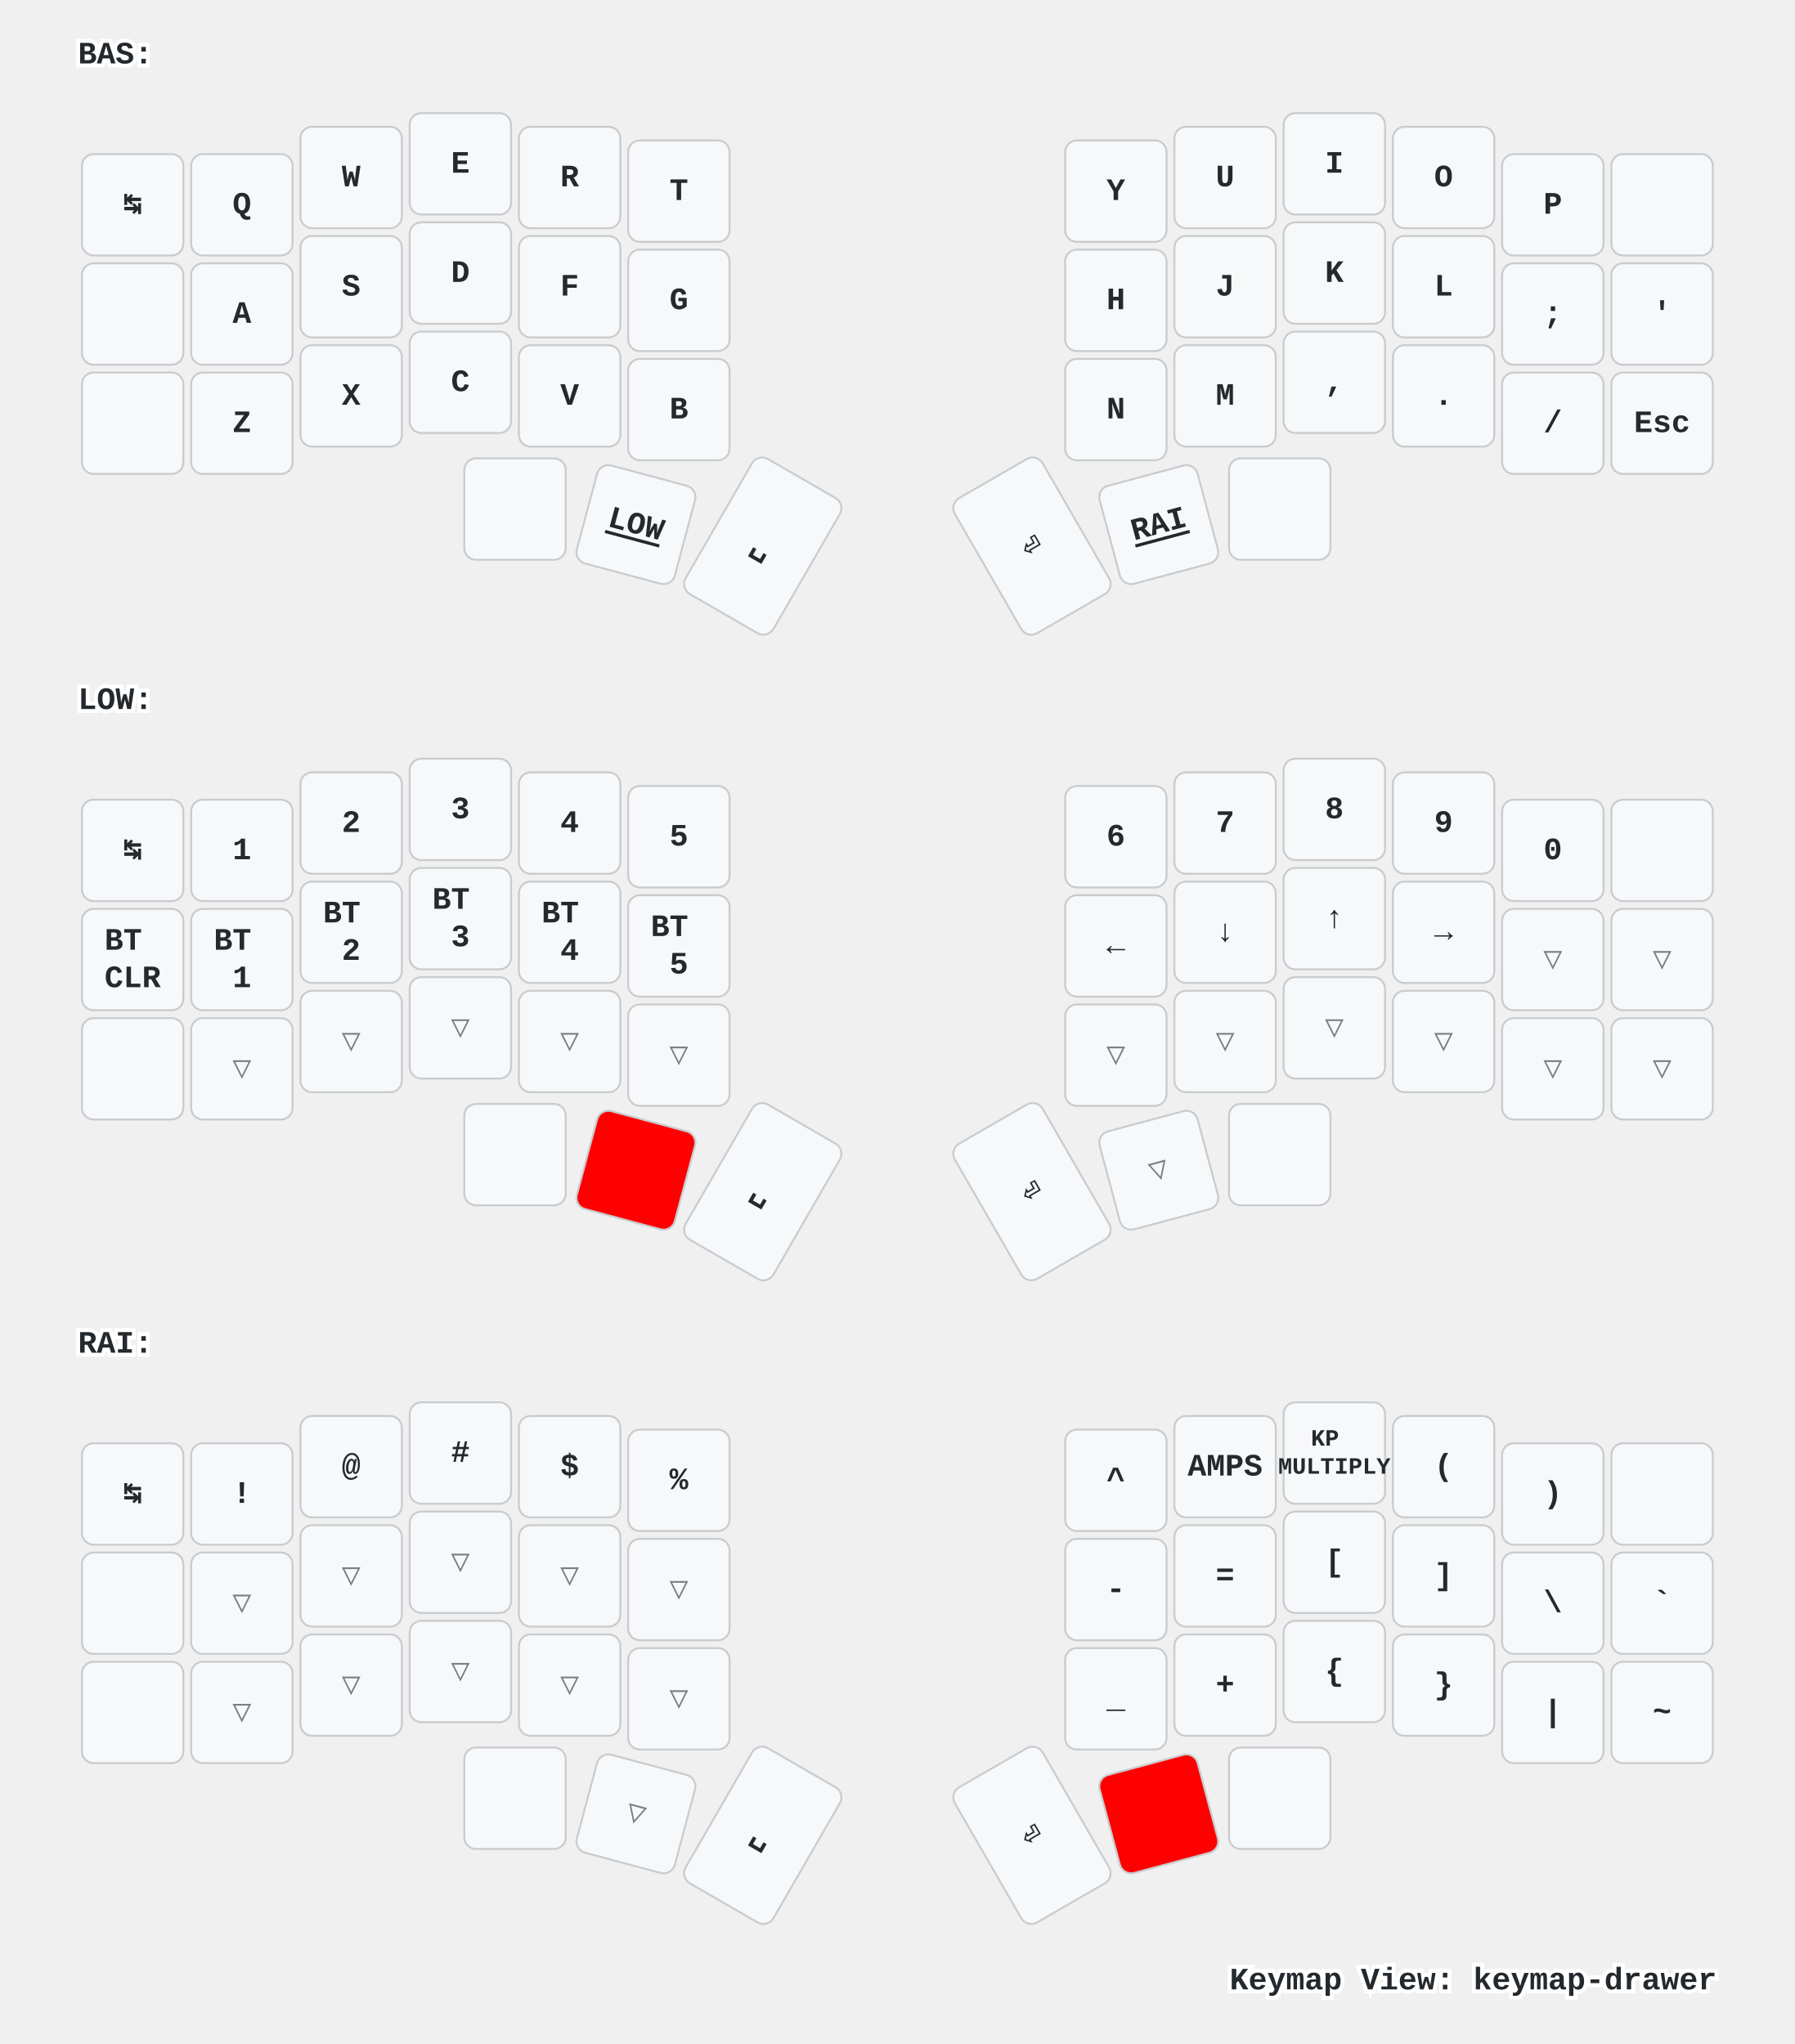
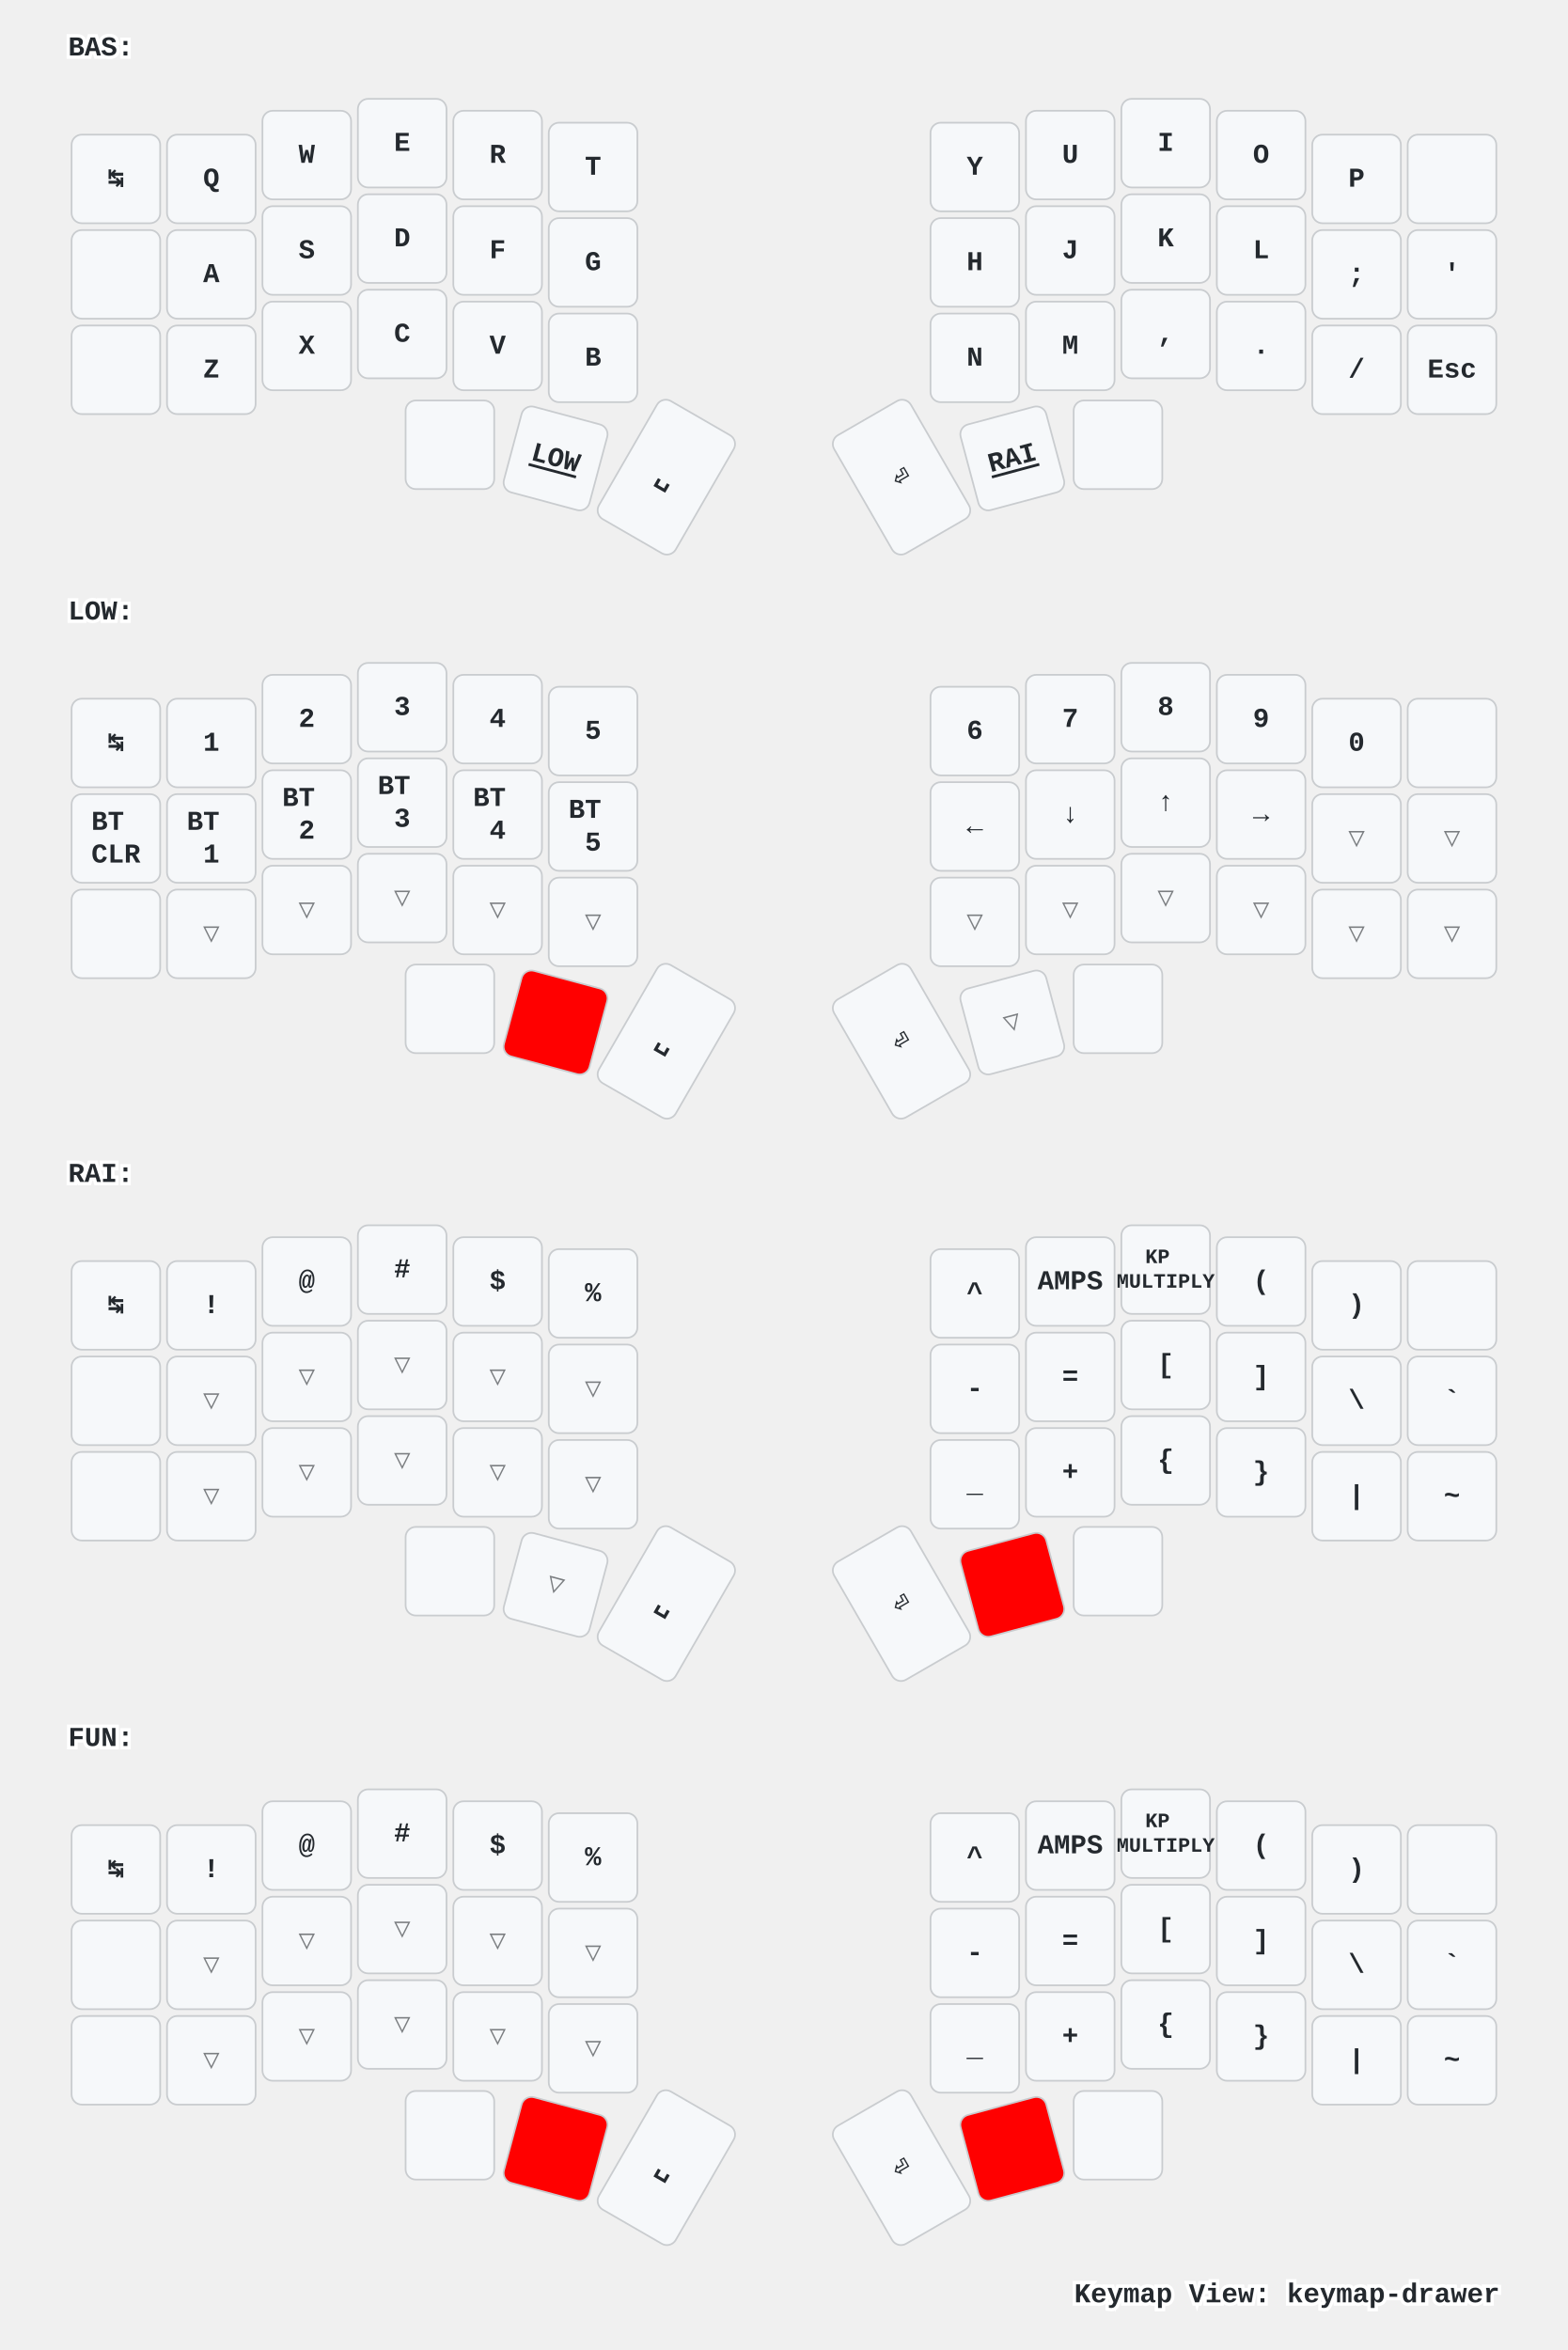
- <svg xmlns="http://www.w3.org/2000/svg" xmlns:xlink="http://www.w3.org/1999/xlink" width="920" height="1048" viewBox="0 0 920 1048" class="keymap">
+ <svg xmlns="http://www.w3.org/2000/svg" xmlns:xlink="http://www.w3.org/1999/xlink" width="920" height="1379" viewBox="0 0 920 1379" class="keymap">
  <defs>/* start glyphs */
<svg id="mdi:apple-keyboard-command">
      <svg id="mdi-apple-keyboard-command" viewBox="0 0 24 24">
        <path d="M6,2A4,4 0 0,1 10,6V8H14V6A4,4 0 0,1 18,2A4,4 0 0,1 22,6A4,4 0 0,1 18,10H16V14H18A4,4 0 0,1 22,18A4,4 0 0,1 18,22A4,4 0 0,1 14,18V16H10V18A4,4 0 0,1 6,22A4,4 0 0,1 2,18A4,4 0 0,1 6,14H8V10H6A4,4 0 0,1 2,6A4,4 0 0,1 6,2M16,18A2,2 0 0,0 18,20A2,2 0 0,0 20,18A2,2 0 0,0 18,16H16V18M14,10H10V14H14V10M6,16A2,2 0 0,0 4,18A2,2 0 0,0 6,20A2,2 0 0,0 8,18V16H6M8,6A2,2 0 0,0 6,4A2,2 0 0,0 4,6A2,2 0 0,0 6,8H8V6M18,8A2,2 0 0,0 20,6A2,2 0 0,0 18,4A2,2 0 0,0 16,6V8H18Z" />
      </svg>
    </svg>
    <svg id="mdi:apple-keyboard-control">
      <svg id="mdi-apple-keyboard-control" viewBox="0 0 24 24">
        <path d="M19.78,11.78L18.36,13.19L12,6.83L5.64,13.19L4.22,11.78L12,4L19.78,11.78Z" />
      </svg>
    </svg>
    <svg id="mdi:apple-keyboard-option">
      <svg id="mdi-apple-keyboard-option" viewBox="0 0 24 24">
        <path d="M3,4H9.11L16.15,18H21V20H14.88L7.84,6H3V4M14,4H21V6H14V4Z" />
      </svg>
    </svg>
    <svg id="mdi:apple-keyboard-shift">
      <svg id="mdi-apple-keyboard-shift" viewBox="0 0 24 24">
        <path d="M15,18V12H17.17L12,6.83L6.83,12H9V18H15M12,4L22,14H17V20H7V14H2L12,4Z" />
      </svg>
    </svg>
    <svg id="mdi:backspace-outline">
      <svg id="mdi-backspace-outline" viewBox="0 0 24 24">
        <path d="M19,15.59L17.59,17L14,13.41L10.41,17L9,15.59L12.59,12L9,8.41L10.41,7L14,10.59L17.59,7L19,8.41L15.41,12L19,15.59M22,3A2,2 0 0,1 24,5V19A2,2 0 0,1 22,21H7C6.31,21 5.77,20.64 5.41,20.11L0,12L5.41,3.88C5.77,3.35 6.31,3 7,3H22M22,5H7L2.28,12L7,19H22V5Z" />
      </svg>
    </svg>
  </defs>/* end glyphs */
<style>/* inherit to force styles through use tags */
svg path {
    fill: inherit;
}

/* font and background color specifications */
svg.keymap {
    font-family: SFMono-Regular,Consolas,Liberation Mono,Menlo,monospace;
    font-size: 14px;
    font-kerning: normal;
    text-rendering: optimizeLegibility;
    fill: #24292e;
}

/* default key styling */
rect.key {
    fill: #f6f8fa;
}

rect.key, rect.combo {
    stroke: #c9cccf;
    stroke-width: 1;
}

/* default key side styling, only used is draw_key_sides is set */
rect.side {
    filter: brightness(90%);
}

/* color accent for combo boxes */
rect.combo, rect.combo-separate {
    fill: #cdf;
}

/* color accent for held keys */
rect.held, rect.combo.held {
    fill: #fdd;
}

/* color accent for ghost (optional) keys */
rect.ghost, rect.combo.ghost {
    stroke-dasharray: 4, 4;
    stroke-width: 2;
}

text {
    text-anchor: middle;
    dominant-baseline: middle;
}

/* styling for layer labels */
text.label {
    font-weight: bold;
    text-anchor: start;
    stroke: white;
    stroke-width: 4;
    paint-order: stroke;
}

/* styling for optional footer */
text.footer {
    text-anchor: end;
    dominant-baseline: auto;
    stroke: white;
    stroke-width: 4;
    paint-order: stroke;
}

/* styling for combo tap, and key non-tap label text */
text.combo, text.hold, text.shifted, text.left, text.right {
    font-size: 11px;
}

text.hold {
    text-anchor: middle;
    dominant-baseline: auto;
}

text.shifted {
    text-anchor: middle;
    dominant-baseline: hanging;
}

text.left {
    text-anchor: start;
}

text.right {
    text-anchor: end;
}

text.layer-activator {
    text-decoration: underline;
}

/* styling for hold/shifted label text in combo box */
text.combo.hold, text.combo.shifted, text.combo.left, text.combo.right {
    font-size: 8px;
}

/* lighter symbol for transparent keys */
text.trans {
    fill: #7b7e81;
}

/* styling for combo dendrons */
path.combo {
    stroke-width: 1;
    stroke: gray;
    fill: none;
}

/* Start Tabler Icons Cleanup */
/* cannot use height/width with glyphs */
.icon-tabler &gt; path {
    fill: inherit;
    stroke: inherit;
    stroke-width: 2;
}
/* hide tabler's default box */
.icon-tabler &gt; path[stroke="none"][fill="none"] {
    visibility: hidden;
}
/* End Tabler Icons Cleanup */

/* For default sytles, see https://github.com/caksoylar/keymap-drawer/blob/main/keymap_drawer/config.py#L85 */

svg.keymap {
  font-family: Ubuntu Mono, Inconsolata, Consolas, Liberation Mono, Menlo, monospace;
  font-size: 16px;
  font-weight: bold;
  text-rendering: optimizeLegibility;
}

/* Color accent for held keys
red = #f00
green = #0f0
blue = #00f
yellow = #ff0
cyan = #0ff
magenta = #f0f
white = #fff
black = #000
grey = #888
light grey = #ccc
#ffc
*/
rect.held, rect.combo.held {
    fill: #f00;
}

/* Technique borrowed and extended from https://github.com/englmaxi/zmk-config/blob/master/keymap-drawer/config.yaml */
.sym_sub_text.tap {
  translate: -5px 2px;
  font-size: 20px;
}
.sym_sub_text.shifted {
  translate: 10px 13px;
  font-size: 10px;
  opacity: 1.0;
}
.combo.sym_sub_text.tap {
  translate: -1px 1px;
}
.combo.sym_sub_text.shifted {
  translate: 7px 5px;
  font-size: 10px;
  opacity: 1.0;
}

/* Toggle */
.toggle.shifted {
  translate: -10px 12px;
}

.toggle.hold {
  translate: 13px -23px;
}

/* Variant for tap-dances */
.tap_dance.tap {
  translate: -7px 0px;
  font-size: 12px;
}
.tap_dance.shifted {
  translate: 7px 17px;
  font-size: 12px;
  opacity: 1.0;
}

/* Variant for symbol next to symbol */
.sym_by_sym.tap {
  translate: -6px 0px;
}
.sym_by_sym.shifted {
  translate: 10px 12px;
  opacity: 1.0;
}

.combo.sym_by_sym.tap {
  translate: -35px 0px;
}
.combo.sym_by_sym.shifted {
  translate: 35px 20px;
  opacity: 1.0;
}

.combo.sym_by_sym.hold {
  visibility: hidden;
}

/* hide hold box for combo sym_by_sym */
.combo.sym_by_sym.hold &gt; path[stroke="none"][fill="none"] {
  visibility: hidden;
}
</style>
  <g transform="translate(40, 0)" class="layer-BAS">
    <text x="0" y="28" class="label" id="BAS">BAS:</text>
    <g transform="translate(0, 56)">
      <g transform="translate(28, 49)" class="key keypos-0">
        <rect rx="6" ry="6" x="-26" y="-26" width="52" height="52" class="key" />
        <text x="0" y="0" class="key tap">↹</text>
      </g>
      <g transform="translate(84, 49)" class="key keypos-1">
        <rect rx="6" ry="6" x="-26" y="-26" width="52" height="52" class="key" />
        <text x="0" y="0" class="key tap">Q</text>
      </g>
      <g transform="translate(140, 35)" class="key keypos-2">
        <rect rx="6" ry="6" x="-26" y="-26" width="52" height="52" class="key" />
        <text x="0" y="0" class="key tap">W</text>
      </g>
      <g transform="translate(196, 28)" class="key keypos-3">
        <rect rx="6" ry="6" x="-26" y="-26" width="52" height="52" class="key" />
        <text x="0" y="0" class="key tap">E</text>
      </g>
      <g transform="translate(252, 35)" class="key keypos-4">
        <rect rx="6" ry="6" x="-26" y="-26" width="52" height="52" class="key" />
        <text x="0" y="0" class="key tap">R</text>
      </g>
      <g transform="translate(308, 42)" class="key keypos-5">
        <rect rx="6" ry="6" x="-26" y="-26" width="52" height="52" class="key" />
        <text x="0" y="0" class="key tap">T</text>
      </g>
      <g transform="translate(532, 42)" class="key keypos-6">
        <rect rx="6" ry="6" x="-26" y="-26" width="52" height="52" class="key" />
        <text x="0" y="0" class="key tap">Y</text>
      </g>
      <g transform="translate(588, 35)" class="key keypos-7">
        <rect rx="6" ry="6" x="-26" y="-26" width="52" height="52" class="key" />
        <text x="0" y="0" class="key tap">U</text>
      </g>
      <g transform="translate(644, 28)" class="key keypos-8">
        <rect rx="6" ry="6" x="-26" y="-26" width="52" height="52" class="key" />
        <text x="0" y="0" class="key tap">I</text>
      </g>
      <g transform="translate(700, 35)" class="key keypos-9">
        <rect rx="6" ry="6" x="-26" y="-26" width="52" height="52" class="key" />
        <text x="0" y="0" class="key tap">O</text>
      </g>
      <g transform="translate(756, 49)" class="key keypos-10">
        <rect rx="6" ry="6" x="-26" y="-26" width="52" height="52" class="key" />
        <text x="0" y="0" class="key tap">P</text>
      </g>
      <g transform="translate(812, 49)" class="key keypos-11">
        <rect rx="6" ry="6" x="-26" y="-26" width="52" height="52" class="key" />
        <use href="#mdi:backspace-outline" xlink:href="#mdi:backspace-outline" x="-9" y="-9" height="18" width="18.0" class="key tap glyph mdi:backspace-outline" />
      </g>
      <g transform="translate(28, 105)" class="key keypos-12">
        <rect rx="6" ry="6" x="-26" y="-26" width="52" height="52" class="key" />
        <use href="#mdi:apple-keyboard-control" xlink:href="#mdi:apple-keyboard-control" x="-9" y="-9" height="18" width="18.0" class="key tap glyph mdi:apple-keyboard-control" />
      </g>
      <g transform="translate(84, 105)" class="key keypos-13">
        <rect rx="6" ry="6" x="-26" y="-26" width="52" height="52" class="key" />
        <text x="0" y="0" class="key tap">A</text>
        <use href="#mdi:apple-keyboard-command" xlink:href="#mdi:apple-keyboard-command" x="-8" y="9" height="15" width="15.0" class="key hold glyph mdi:apple-keyboard-command" />
      </g>
      <g transform="translate(140, 91)" class="key keypos-14">
        <rect rx="6" ry="6" x="-26" y="-26" width="52" height="52" class="key" />
        <text x="0" y="0" class="key tap">S</text>
        <use href="#mdi:apple-keyboard-option" xlink:href="#mdi:apple-keyboard-option" x="-8" y="9" height="15" width="15.0" class="key hold glyph mdi:apple-keyboard-option" />
      </g>
      <g transform="translate(196, 84)" class="key keypos-15">
        <rect rx="6" ry="6" x="-26" y="-26" width="52" height="52" class="key" />
        <text x="0" y="0" class="key tap">D</text>
        <use href="#mdi:apple-keyboard-shift" xlink:href="#mdi:apple-keyboard-shift" x="-8" y="9" height="15" width="15.0" class="key hold glyph mdi:apple-keyboard-shift" />
      </g>
      <g transform="translate(252, 91)" class="key keypos-16">
        <rect rx="6" ry="6" x="-26" y="-26" width="52" height="52" class="key" />
        <text x="0" y="0" class="key tap">F</text>
        <use href="#mdi:apple-keyboard-control" xlink:href="#mdi:apple-keyboard-control" x="-8" y="9" height="15" width="15.0" class="key hold glyph mdi:apple-keyboard-control" />
      </g>
      <g transform="translate(308, 98)" class="key keypos-17">
        <rect rx="6" ry="6" x="-26" y="-26" width="52" height="52" class="key" />
        <text x="0" y="0" class="key tap">G</text>
      </g>
      <g transform="translate(532, 98)" class="key keypos-18">
        <rect rx="6" ry="6" x="-26" y="-26" width="52" height="52" class="key" />
        <text x="0" y="0" class="key tap">H</text>
      </g>
      <g transform="translate(588, 91)" class="key keypos-19">
        <rect rx="6" ry="6" x="-26" y="-26" width="52" height="52" class="key" />
        <text x="0" y="0" class="key tap">J</text>
        <use href="#mdi:apple-keyboard-control" xlink:href="#mdi:apple-keyboard-control" x="-8" y="9" height="15" width="15.0" class="key hold glyph mdi:apple-keyboard-control" />
      </g>
      <g transform="translate(644, 84)" class="key keypos-20">
        <rect rx="6" ry="6" x="-26" y="-26" width="52" height="52" class="key" />
        <text x="0" y="0" class="key tap">K</text>
        <use href="#mdi:apple-keyboard-shift" xlink:href="#mdi:apple-keyboard-shift" x="-8" y="9" height="15" width="15.0" class="key hold glyph mdi:apple-keyboard-shift" />
      </g>
      <g transform="translate(700, 91)" class="key keypos-21">
        <rect rx="6" ry="6" x="-26" y="-26" width="52" height="52" class="key" />
        <text x="0" y="0" class="key tap">L</text>
        <use href="#mdi:apple-keyboard-option" xlink:href="#mdi:apple-keyboard-option" x="-8" y="9" height="15" width="15.0" class="key hold glyph mdi:apple-keyboard-option" />
      </g>
      <g transform="translate(756, 105)" class="key keypos-22">
        <rect rx="6" ry="6" x="-26" y="-26" width="52" height="52" class="key" />
        <text x="0" y="0" class="key tap">;</text>
        <use href="#mdi:apple-keyboard-command" xlink:href="#mdi:apple-keyboard-command" x="-8" y="9" height="15" width="15.0" class="key hold glyph mdi:apple-keyboard-command" />
      </g>
      <g transform="translate(812, 105)" class="key keypos-23">
        <rect rx="6" ry="6" x="-26" y="-26" width="52" height="52" class="key" />
        <text x="0" y="0" class="key tap">'</text>
      </g>
      <g transform="translate(28, 161)" class="key keypos-24">
        <rect rx="6" ry="6" x="-26" y="-26" width="52" height="52" class="key" />
        <use href="#mdi:apple-keyboard-shift" xlink:href="#mdi:apple-keyboard-shift" x="-9" y="-9" height="18" width="18.0" class="key tap glyph mdi:apple-keyboard-shift" />
      </g>
      <g transform="translate(84, 161)" class="key keypos-25">
        <rect rx="6" ry="6" x="-26" y="-26" width="52" height="52" class="key" />
        <text x="0" y="0" class="key tap">Z</text>
      </g>
      <g transform="translate(140, 147)" class="key keypos-26">
        <rect rx="6" ry="6" x="-26" y="-26" width="52" height="52" class="key" />
        <text x="0" y="0" class="key tap">X</text>
      </g>
      <g transform="translate(196, 140)" class="key keypos-27">
        <rect rx="6" ry="6" x="-26" y="-26" width="52" height="52" class="key" />
        <text x="0" y="0" class="key tap">C</text>
      </g>
      <g transform="translate(252, 147)" class="key keypos-28">
        <rect rx="6" ry="6" x="-26" y="-26" width="52" height="52" class="key" />
        <text x="0" y="0" class="key tap">V</text>
      </g>
      <g transform="translate(308, 154)" class="key keypos-29">
        <rect rx="6" ry="6" x="-26" y="-26" width="52" height="52" class="key" />
        <text x="0" y="0" class="key tap">B</text>
      </g>
      <g transform="translate(532, 154)" class="key keypos-30">
        <rect rx="6" ry="6" x="-26" y="-26" width="52" height="52" class="key" />
        <text x="0" y="0" class="key tap">N</text>
      </g>
      <g transform="translate(588, 147)" class="key keypos-31">
        <rect rx="6" ry="6" x="-26" y="-26" width="52" height="52" class="key" />
        <text x="0" y="0" class="key tap">M</text>
      </g>
      <g transform="translate(644, 140)" class="key keypos-32">
        <rect rx="6" ry="6" x="-26" y="-26" width="52" height="52" class="key" />
        <text x="0" y="0" class="key tap">,</text>
      </g>
      <g transform="translate(700, 147)" class="key keypos-33">
        <rect rx="6" ry="6" x="-26" y="-26" width="52" height="52" class="key" />
        <text x="0" y="0" class="key tap">.</text>
      </g>
      <g transform="translate(756, 161)" class="key keypos-34">
        <rect rx="6" ry="6" x="-26" y="-26" width="52" height="52" class="key" />
        <text x="0" y="0" class="key tap">/</text>
      </g>
      <g transform="translate(812, 161)" class="key keypos-35">
        <rect rx="6" ry="6" x="-26" y="-26" width="52" height="52" class="key" />
        <text x="0" y="0" class="key tap">Esc</text>
      </g>
      <g transform="translate(224, 205)" class="key keypos-36">
        <rect rx="6" ry="6" x="-26" y="-26" width="52" height="52" class="key" />
        <use href="#mdi:apple-keyboard-command" xlink:href="#mdi:apple-keyboard-command" x="-9" y="-9" height="18" width="18.0" class="key tap glyph mdi:apple-keyboard-command" />
      </g>
      <g transform="translate(286, 213) rotate(15.0)" class="key keypos-37">
        <rect rx="6" ry="6" x="-26" y="-26" width="52" height="52" class="key" />
        <a href="#LOW">
          <text x="0" y="0" class="key tap layer-activator">LOW</text>
        </a>
      </g>
      <g transform="translate(351, 224) rotate(30.0)" class="key keypos-38">
        <rect rx="6" ry="6" x="-26" y="-40" width="52" height="80" class="key" />
        <text x="0" y="0" class="key tap">␣</text>
      </g>
      <g transform="translate(489, 224) rotate(-30.0)" class="key keypos-39">
        <rect rx="6" ry="6" x="-26" y="-40" width="52" height="80" class="key" />
        <text x="0" y="0" class="key tap">⏎</text>
      </g>
      <g transform="translate(554, 213) rotate(-15.0)" class="key keypos-40">
        <rect rx="6" ry="6" x="-26" y="-26" width="52" height="52" class="key" />
        <a href="#RAI">
          <text x="0" y="0" class="key tap layer-activator">RAI</text>
        </a>
      </g>
      <g transform="translate(616, 205)" class="key keypos-41">
        <rect rx="6" ry="6" x="-26" y="-26" width="52" height="52" class="key" />
        <use href="#mdi:apple-keyboard-option" xlink:href="#mdi:apple-keyboard-option" x="-9" y="-9" height="18" width="18.0" class="key tap glyph mdi:apple-keyboard-option" />
      </g>
    </g>
  </g>
  <g transform="translate(40, 331)" class="layer-LOW">
    <text x="0" y="28" class="label" id="LOW">LOW:</text>
    <g transform="translate(0, 56)">
      <g transform="translate(28, 49)" class="key keypos-0">
        <rect rx="6" ry="6" x="-26" y="-26" width="52" height="52" class="key" />
        <text x="0" y="0" class="key tap">↹</text>
      </g>
      <g transform="translate(84, 49)" class="key keypos-1">
        <rect rx="6" ry="6" x="-26" y="-26" width="52" height="52" class="key" />
        <text x="0" y="0" class="key tap">1</text>
      </g>
      <g transform="translate(140, 35)" class="key keypos-2">
        <rect rx="6" ry="6" x="-26" y="-26" width="52" height="52" class="key" />
        <text x="0" y="0" class="key tap">2</text>
      </g>
      <g transform="translate(196, 28)" class="key keypos-3">
        <rect rx="6" ry="6" x="-26" y="-26" width="52" height="52" class="key" />
        <text x="0" y="0" class="key tap">3</text>
      </g>
      <g transform="translate(252, 35)" class="key keypos-4">
        <rect rx="6" ry="6" x="-26" y="-26" width="52" height="52" class="key" />
        <text x="0" y="0" class="key tap">4</text>
      </g>
      <g transform="translate(308, 42)" class="key keypos-5">
        <rect rx="6" ry="6" x="-26" y="-26" width="52" height="52" class="key" />
        <text x="0" y="0" class="key tap">5</text>
      </g>
      <g transform="translate(532, 42)" class="key keypos-6">
        <rect rx="6" ry="6" x="-26" y="-26" width="52" height="52" class="key" />
        <text x="0" y="0" class="key tap">6</text>
      </g>
      <g transform="translate(588, 35)" class="key keypos-7">
        <rect rx="6" ry="6" x="-26" y="-26" width="52" height="52" class="key" />
        <text x="0" y="0" class="key tap">7</text>
      </g>
      <g transform="translate(644, 28)" class="key keypos-8">
        <rect rx="6" ry="6" x="-26" y="-26" width="52" height="52" class="key" />
        <text x="0" y="0" class="key tap">8</text>
      </g>
      <g transform="translate(700, 35)" class="key keypos-9">
        <rect rx="6" ry="6" x="-26" y="-26" width="52" height="52" class="key" />
        <text x="0" y="0" class="key tap">9</text>
      </g>
      <g transform="translate(756, 49)" class="key keypos-10">
        <rect rx="6" ry="6" x="-26" y="-26" width="52" height="52" class="key" />
        <text x="0" y="0" class="key tap">0</text>
      </g>
      <g transform="translate(812, 49)" class="key keypos-11">
        <rect rx="6" ry="6" x="-26" y="-26" width="52" height="52" class="key" />
        <use href="#mdi:backspace-outline" xlink:href="#mdi:backspace-outline" x="-9" y="-9" height="18" width="18.0" class="key tap glyph mdi:backspace-outline" />
      </g>
      <g transform="translate(28, 105)" class="key keypos-12">
        <rect rx="6" ry="6" x="-26" y="-26" width="52" height="52" class="key" />
        <text x="0" y="0" class="key tap">
          <tspan x="0" dy="-0.6em">BT</tspan>
          <tspan x="0" dy="1.2em">CLR</tspan>
        </text>
      </g>
      <g transform="translate(84, 105)" class="key keypos-13">
        <rect rx="6" ry="6" x="-26" y="-26" width="52" height="52" class="key" />
        <text x="0" y="0" class="key tap">
          <tspan x="0" dy="-0.6em">BT</tspan>
          <tspan x="0" dy="1.2em">1</tspan>
        </text>
      </g>
      <g transform="translate(140, 91)" class="key keypos-14">
        <rect rx="6" ry="6" x="-26" y="-26" width="52" height="52" class="key" />
        <text x="0" y="0" class="key tap">
          <tspan x="0" dy="-0.6em">BT</tspan>
          <tspan x="0" dy="1.2em">2</tspan>
        </text>
      </g>
      <g transform="translate(196, 84)" class="key keypos-15">
        <rect rx="6" ry="6" x="-26" y="-26" width="52" height="52" class="key" />
        <text x="0" y="0" class="key tap">
          <tspan x="0" dy="-0.6em">BT</tspan>
          <tspan x="0" dy="1.2em">3</tspan>
        </text>
      </g>
      <g transform="translate(252, 91)" class="key keypos-16">
        <rect rx="6" ry="6" x="-26" y="-26" width="52" height="52" class="key" />
        <text x="0" y="0" class="key tap">
          <tspan x="0" dy="-0.6em">BT</tspan>
          <tspan x="0" dy="1.2em">4</tspan>
        </text>
      </g>
      <g transform="translate(308, 98)" class="key keypos-17">
        <rect rx="6" ry="6" x="-26" y="-26" width="52" height="52" class="key" />
        <text x="0" y="0" class="key tap">
          <tspan x="0" dy="-0.6em">BT</tspan>
          <tspan x="0" dy="1.2em">5</tspan>
        </text>
      </g>
      <g transform="translate(532, 98)" class="key keypos-18">
        <rect rx="6" ry="6" x="-26" y="-26" width="52" height="52" class="key" />
        <text x="0" y="0" class="key tap">←</text>
      </g>
      <g transform="translate(588, 91)" class="key keypos-19">
        <rect rx="6" ry="6" x="-26" y="-26" width="52" height="52" class="key" />
        <text x="0" y="0" class="key tap">↓</text>
      </g>
      <g transform="translate(644, 84)" class="key keypos-20">
        <rect rx="6" ry="6" x="-26" y="-26" width="52" height="52" class="key" />
        <text x="0" y="0" class="key tap">↑</text>
      </g>
      <g transform="translate(700, 91)" class="key keypos-21">
        <rect rx="6" ry="6" x="-26" y="-26" width="52" height="52" class="key" />
        <text x="0" y="0" class="key tap">→</text>
      </g>
      <g transform="translate(756, 105)" class="key trans keypos-22">
        <rect rx="6" ry="6" x="-26" y="-26" width="52" height="52" class="key trans" />
        <text x="0" y="0" class="key trans tap">▽</text>
      </g>
      <g transform="translate(812, 105)" class="key trans keypos-23">
        <rect rx="6" ry="6" x="-26" y="-26" width="52" height="52" class="key trans" />
        <text x="0" y="0" class="key trans tap">▽</text>
      </g>
      <g transform="translate(28, 161)" class="key keypos-24">
        <rect rx="6" ry="6" x="-26" y="-26" width="52" height="52" class="key" />
        <use href="#mdi:apple-keyboard-shift" xlink:href="#mdi:apple-keyboard-shift" x="-9" y="-9" height="18" width="18.0" class="key tap glyph mdi:apple-keyboard-shift" />
      </g>
      <g transform="translate(84, 161)" class="key trans keypos-25">
        <rect rx="6" ry="6" x="-26" y="-26" width="52" height="52" class="key trans" />
        <text x="0" y="0" class="key trans tap">▽</text>
      </g>
      <g transform="translate(140, 147)" class="key trans keypos-26">
        <rect rx="6" ry="6" x="-26" y="-26" width="52" height="52" class="key trans" />
        <text x="0" y="0" class="key trans tap">▽</text>
      </g>
      <g transform="translate(196, 140)" class="key trans keypos-27">
        <rect rx="6" ry="6" x="-26" y="-26" width="52" height="52" class="key trans" />
        <text x="0" y="0" class="key trans tap">▽</text>
      </g>
      <g transform="translate(252, 147)" class="key trans keypos-28">
        <rect rx="6" ry="6" x="-26" y="-26" width="52" height="52" class="key trans" />
        <text x="0" y="0" class="key trans tap">▽</text>
      </g>
      <g transform="translate(308, 154)" class="key trans keypos-29">
        <rect rx="6" ry="6" x="-26" y="-26" width="52" height="52" class="key trans" />
        <text x="0" y="0" class="key trans tap">▽</text>
      </g>
      <g transform="translate(532, 154)" class="key trans keypos-30">
        <rect rx="6" ry="6" x="-26" y="-26" width="52" height="52" class="key trans" />
        <text x="0" y="0" class="key trans tap">▽</text>
      </g>
      <g transform="translate(588, 147)" class="key trans keypos-31">
        <rect rx="6" ry="6" x="-26" y="-26" width="52" height="52" class="key trans" />
        <text x="0" y="0" class="key trans tap">▽</text>
      </g>
      <g transform="translate(644, 140)" class="key trans keypos-32">
        <rect rx="6" ry="6" x="-26" y="-26" width="52" height="52" class="key trans" />
        <text x="0" y="0" class="key trans tap">▽</text>
      </g>
      <g transform="translate(700, 147)" class="key trans keypos-33">
        <rect rx="6" ry="6" x="-26" y="-26" width="52" height="52" class="key trans" />
        <text x="0" y="0" class="key trans tap">▽</text>
      </g>
      <g transform="translate(756, 161)" class="key trans keypos-34">
        <rect rx="6" ry="6" x="-26" y="-26" width="52" height="52" class="key trans" />
        <text x="0" y="0" class="key trans tap">▽</text>
      </g>
      <g transform="translate(812, 161)" class="key trans keypos-35">
        <rect rx="6" ry="6" x="-26" y="-26" width="52" height="52" class="key trans" />
        <text x="0" y="0" class="key trans tap">▽</text>
      </g>
      <g transform="translate(224, 205)" class="key keypos-36">
        <rect rx="6" ry="6" x="-26" y="-26" width="52" height="52" class="key" />
        <use href="#mdi:apple-keyboard-command" xlink:href="#mdi:apple-keyboard-command" x="-9" y="-9" height="18" width="18.0" class="key tap glyph mdi:apple-keyboard-command" />
      </g>
      <g transform="translate(286, 213) rotate(15.0)" class="key held keypos-37">
        <rect rx="6" ry="6" x="-26" y="-26" width="52" height="52" class="key held" />
      </g>
      <g transform="translate(351, 224) rotate(30.0)" class="key keypos-38">
        <rect rx="6" ry="6" x="-26" y="-40" width="52" height="80" class="key" />
        <text x="0" y="0" class="key tap">␣</text>
      </g>
      <g transform="translate(489, 224) rotate(-30.0)" class="key keypos-39">
        <rect rx="6" ry="6" x="-26" y="-40" width="52" height="80" class="key" />
        <text x="0" y="0" class="key tap">⏎</text>
      </g>
      <g transform="translate(554, 213) rotate(-15.0)" class="key trans keypos-40">
        <rect rx="6" ry="6" x="-26" y="-26" width="52" height="52" class="key trans" />
        <text x="0" y="0" class="key trans tap">▽</text>
      </g>
      <g transform="translate(616, 205)" class="key keypos-41">
        <rect rx="6" ry="6" x="-26" y="-26" width="52" height="52" class="key" />
        <use href="#mdi:apple-keyboard-option" xlink:href="#mdi:apple-keyboard-option" x="-9" y="-9" height="18" width="18.0" class="key tap glyph mdi:apple-keyboard-option" />
      </g>
    </g>
  </g>
  <g transform="translate(40, 661)" class="layer-RAI">
    <text x="0" y="28" class="label" id="RAI">RAI:</text>
    <g transform="translate(0, 56)">
      <g transform="translate(28, 49)" class="key keypos-0">
        <rect rx="6" ry="6" x="-26" y="-26" width="52" height="52" class="key" />
        <text x="0" y="0" class="key tap">↹</text>
      </g>
      <g transform="translate(84, 49)" class="key keypos-1">
        <rect rx="6" ry="6" x="-26" y="-26" width="52" height="52" class="key" />
        <text x="0" y="0" class="key tap">!</text>
      </g>
      <g transform="translate(140, 35)" class="key keypos-2">
        <rect rx="6" ry="6" x="-26" y="-26" width="52" height="52" class="key" />
        <text x="0" y="0" class="key tap">@</text>
      </g>
      <g transform="translate(196, 28)" class="key keypos-3">
        <rect rx="6" ry="6" x="-26" y="-26" width="52" height="52" class="key" />
        <text x="0" y="0" class="key tap">#</text>
      </g>
      <g transform="translate(252, 35)" class="key keypos-4">
        <rect rx="6" ry="6" x="-26" y="-26" width="52" height="52" class="key" />
        <text x="0" y="0" class="key tap">$</text>
      </g>
      <g transform="translate(308, 42)" class="key keypos-5">
        <rect rx="6" ry="6" x="-26" y="-26" width="52" height="52" class="key" />
        <text x="0" y="0" class="key tap">%</text>
      </g>
      <g transform="translate(532, 42)" class="key keypos-6">
        <rect rx="6" ry="6" x="-26" y="-26" width="52" height="52" class="key" />
        <text x="0" y="0" class="key tap">^</text>
      </g>
      <g transform="translate(588, 35)" class="key keypos-7">
        <rect rx="6" ry="6" x="-26" y="-26" width="52" height="52" class="key" />
        <text x="0" y="0" class="key tap">AMPS</text>
      </g>
      <g transform="translate(644, 28)" class="key keypos-8">
        <rect rx="6" ry="6" x="-26" y="-26" width="52" height="52" class="key" />
        <text x="0" y="0" class="key tap">
          <tspan x="0" dy="-0.6em" style="font-size: 75%">KP</tspan>
          <tspan x="0" dy="1.2em" style="font-size: 75%">MULTIPLY</tspan>
        </text>
      </g>
      <g transform="translate(700, 35)" class="key keypos-9">
        <rect rx="6" ry="6" x="-26" y="-26" width="52" height="52" class="key" />
        <text x="0" y="0" class="key tap">(</text>
      </g>
      <g transform="translate(756, 49)" class="key keypos-10">
        <rect rx="6" ry="6" x="-26" y="-26" width="52" height="52" class="key" />
        <text x="0" y="0" class="key tap">)</text>
      </g>
      <g transform="translate(812, 49)" class="key keypos-11">
        <rect rx="6" ry="6" x="-26" y="-26" width="52" height="52" class="key" />
        <use href="#mdi:backspace-outline" xlink:href="#mdi:backspace-outline" x="-9" y="-9" height="18" width="18.0" class="key tap glyph mdi:backspace-outline" />
      </g>
      <g transform="translate(28, 105)" class="key keypos-12">
        <rect rx="6" ry="6" x="-26" y="-26" width="52" height="52" class="key" />
        <use href="#mdi:apple-keyboard-control" xlink:href="#mdi:apple-keyboard-control" x="-9" y="-9" height="18" width="18.0" class="key tap glyph mdi:apple-keyboard-control" />
      </g>
      <g transform="translate(84, 105)" class="key trans keypos-13">
        <rect rx="6" ry="6" x="-26" y="-26" width="52" height="52" class="key trans" />
        <text x="0" y="0" class="key trans tap">▽</text>
      </g>
      <g transform="translate(140, 91)" class="key trans keypos-14">
        <rect rx="6" ry="6" x="-26" y="-26" width="52" height="52" class="key trans" />
        <text x="0" y="0" class="key trans tap">▽</text>
      </g>
      <g transform="translate(196, 84)" class="key trans keypos-15">
        <rect rx="6" ry="6" x="-26" y="-26" width="52" height="52" class="key trans" />
        <text x="0" y="0" class="key trans tap">▽</text>
      </g>
      <g transform="translate(252, 91)" class="key trans keypos-16">
        <rect rx="6" ry="6" x="-26" y="-26" width="52" height="52" class="key trans" />
        <text x="0" y="0" class="key trans tap">▽</text>
      </g>
      <g transform="translate(308, 98)" class="key trans keypos-17">
        <rect rx="6" ry="6" x="-26" y="-26" width="52" height="52" class="key trans" />
        <text x="0" y="0" class="key trans tap">▽</text>
      </g>
      <g transform="translate(532, 98)" class="key keypos-18">
        <rect rx="6" ry="6" x="-26" y="-26" width="52" height="52" class="key" />
        <text x="0" y="0" class="key tap">-</text>
      </g>
      <g transform="translate(588, 91)" class="key keypos-19">
        <rect rx="6" ry="6" x="-26" y="-26" width="52" height="52" class="key" />
        <text x="0" y="0" class="key tap">=</text>
      </g>
      <g transform="translate(644, 84)" class="key keypos-20">
        <rect rx="6" ry="6" x="-26" y="-26" width="52" height="52" class="key" />
        <text x="0" y="0" class="key tap">[</text>
      </g>
      <g transform="translate(700, 91)" class="key keypos-21">
        <rect rx="6" ry="6" x="-26" y="-26" width="52" height="52" class="key" />
        <text x="0" y="0" class="key tap">]</text>
      </g>
      <g transform="translate(756, 105)" class="key keypos-22">
        <rect rx="6" ry="6" x="-26" y="-26" width="52" height="52" class="key" />
        <text x="0" y="0" class="key tap">\</text>
      </g>
      <g transform="translate(812, 105)" class="key keypos-23">
        <rect rx="6" ry="6" x="-26" y="-26" width="52" height="52" class="key" />
        <text x="0" y="0" class="key tap">`</text>
      </g>
      <g transform="translate(28, 161)" class="key keypos-24">
        <rect rx="6" ry="6" x="-26" y="-26" width="52" height="52" class="key" />
        <use href="#mdi:apple-keyboard-shift" xlink:href="#mdi:apple-keyboard-shift" x="-9" y="-9" height="18" width="18.0" class="key tap glyph mdi:apple-keyboard-shift" />
      </g>
      <g transform="translate(84, 161)" class="key trans keypos-25">
        <rect rx="6" ry="6" x="-26" y="-26" width="52" height="52" class="key trans" />
        <text x="0" y="0" class="key trans tap">▽</text>
      </g>
      <g transform="translate(140, 147)" class="key trans keypos-26">
        <rect rx="6" ry="6" x="-26" y="-26" width="52" height="52" class="key trans" />
        <text x="0" y="0" class="key trans tap">▽</text>
      </g>
      <g transform="translate(196, 140)" class="key trans keypos-27">
        <rect rx="6" ry="6" x="-26" y="-26" width="52" height="52" class="key trans" />
        <text x="0" y="0" class="key trans tap">▽</text>
      </g>
      <g transform="translate(252, 147)" class="key trans keypos-28">
        <rect rx="6" ry="6" x="-26" y="-26" width="52" height="52" class="key trans" />
        <text x="0" y="0" class="key trans tap">▽</text>
      </g>
      <g transform="translate(308, 154)" class="key trans keypos-29">
        <rect rx="6" ry="6" x="-26" y="-26" width="52" height="52" class="key trans" />
        <text x="0" y="0" class="key trans tap">▽</text>
      </g>
      <g transform="translate(532, 154)" class="key keypos-30">
        <rect rx="6" ry="6" x="-26" y="-26" width="52" height="52" class="key" />
        <text x="0" y="0" class="key tap">_</text>
      </g>
      <g transform="translate(588, 147)" class="key keypos-31">
        <rect rx="6" ry="6" x="-26" y="-26" width="52" height="52" class="key" />
        <text x="0" y="0" class="key tap">+</text>
      </g>
      <g transform="translate(644, 140)" class="key keypos-32">
        <rect rx="6" ry="6" x="-26" y="-26" width="52" height="52" class="key" />
        <text x="0" y="0" class="key tap">{</text>
      </g>
      <g transform="translate(700, 147)" class="key keypos-33">
        <rect rx="6" ry="6" x="-26" y="-26" width="52" height="52" class="key" />
        <text x="0" y="0" class="key tap">}</text>
      </g>
      <g transform="translate(756, 161)" class="key keypos-34">
        <rect rx="6" ry="6" x="-26" y="-26" width="52" height="52" class="key" />
        <text x="0" y="0" class="key tap">|</text>
      </g>
      <g transform="translate(812, 161)" class="key keypos-35">
        <rect rx="6" ry="6" x="-26" y="-26" width="52" height="52" class="key" />
        <text x="0" y="0" class="key tap">~</text>
      </g>
      <g transform="translate(224, 205)" class="key keypos-36">
        <rect rx="6" ry="6" x="-26" y="-26" width="52" height="52" class="key" />
        <use href="#mdi:apple-keyboard-command" xlink:href="#mdi:apple-keyboard-command" x="-9" y="-9" height="18" width="18.0" class="key tap glyph mdi:apple-keyboard-command" />
      </g>
      <g transform="translate(286, 213) rotate(15.0)" class="key trans keypos-37">
        <rect rx="6" ry="6" x="-26" y="-26" width="52" height="52" class="key trans" />
        <text x="0" y="0" class="key trans tap">▽</text>
      </g>
      <g transform="translate(351, 224) rotate(30.0)" class="key keypos-38">
        <rect rx="6" ry="6" x="-26" y="-40" width="52" height="80" class="key" />
        <text x="0" y="0" class="key tap">␣</text>
      </g>
      <g transform="translate(489, 224) rotate(-30.0)" class="key keypos-39">
        <rect rx="6" ry="6" x="-26" y="-40" width="52" height="80" class="key" />
        <text x="0" y="0" class="key tap">⏎</text>
      </g>
      <g transform="translate(554, 213) rotate(-15.0)" class="key held keypos-40">
        <rect rx="6" ry="6" x="-26" y="-26" width="52" height="52" class="key held" />
      </g>
      <g transform="translate(616, 205)" class="key keypos-41">
        <rect rx="6" ry="6" x="-26" y="-26" width="52" height="52" class="key" />
        <use href="#mdi:apple-keyboard-option" xlink:href="#mdi:apple-keyboard-option" x="-9" y="-9" height="18" width="18.0" class="key tap glyph mdi:apple-keyboard-option" />
      </g>
    </g>
  </g>
-   <text x="880.0" y="1020.0" class="footer">Keymap View: <a href="https://github.com/caksoylar/keymap-drawer">keymap-drawer</a>
+   <g transform="translate(40, 992)" class="layer-FUN">
+     <text x="0" y="28" class="label" id="FUN">FUN:</text>
+     <g transform="translate(0, 56)">
+       <g transform="translate(28, 49)" class="key keypos-0">
+         <rect rx="6" ry="6" x="-26" y="-26" width="52" height="52" class="key" />
+         <text x="0" y="0" class="key tap">↹</text>
+       </g>
+       <g transform="translate(84, 49)" class="key keypos-1">
+         <rect rx="6" ry="6" x="-26" y="-26" width="52" height="52" class="key" />
+         <text x="0" y="0" class="key tap">!</text>
+       </g>
+       <g transform="translate(140, 35)" class="key keypos-2">
+         <rect rx="6" ry="6" x="-26" y="-26" width="52" height="52" class="key" />
+         <text x="0" y="0" class="key tap">@</text>
+       </g>
+       <g transform="translate(196, 28)" class="key keypos-3">
+         <rect rx="6" ry="6" x="-26" y="-26" width="52" height="52" class="key" />
+         <text x="0" y="0" class="key tap">#</text>
+       </g>
+       <g transform="translate(252, 35)" class="key keypos-4">
+         <rect rx="6" ry="6" x="-26" y="-26" width="52" height="52" class="key" />
+         <text x="0" y="0" class="key tap">$</text>
+       </g>
+       <g transform="translate(308, 42)" class="key keypos-5">
+         <rect rx="6" ry="6" x="-26" y="-26" width="52" height="52" class="key" />
+         <text x="0" y="0" class="key tap">%</text>
+       </g>
+       <g transform="translate(532, 42)" class="key keypos-6">
+         <rect rx="6" ry="6" x="-26" y="-26" width="52" height="52" class="key" />
+         <text x="0" y="0" class="key tap">^</text>
+       </g>
+       <g transform="translate(588, 35)" class="key keypos-7">
+         <rect rx="6" ry="6" x="-26" y="-26" width="52" height="52" class="key" />
+         <text x="0" y="0" class="key tap">AMPS</text>
+       </g>
+       <g transform="translate(644, 28)" class="key keypos-8">
+         <rect rx="6" ry="6" x="-26" y="-26" width="52" height="52" class="key" />
+         <text x="0" y="0" class="key tap">
+           <tspan x="0" dy="-0.6em" style="font-size: 75%">KP</tspan>
+           <tspan x="0" dy="1.2em" style="font-size: 75%">MULTIPLY</tspan>
+         </text>
+       </g>
+       <g transform="translate(700, 35)" class="key keypos-9">
+         <rect rx="6" ry="6" x="-26" y="-26" width="52" height="52" class="key" />
+         <text x="0" y="0" class="key tap">(</text>
+       </g>
+       <g transform="translate(756, 49)" class="key keypos-10">
+         <rect rx="6" ry="6" x="-26" y="-26" width="52" height="52" class="key" />
+         <text x="0" y="0" class="key tap">)</text>
+       </g>
+       <g transform="translate(812, 49)" class="key keypos-11">
+         <rect rx="6" ry="6" x="-26" y="-26" width="52" height="52" class="key" />
+         <use href="#mdi:backspace-outline" xlink:href="#mdi:backspace-outline" x="-9" y="-9" height="18" width="18.0" class="key tap glyph mdi:backspace-outline" />
+       </g>
+       <g transform="translate(28, 105)" class="key keypos-12">
+         <rect rx="6" ry="6" x="-26" y="-26" width="52" height="52" class="key" />
+         <use href="#mdi:apple-keyboard-control" xlink:href="#mdi:apple-keyboard-control" x="-9" y="-9" height="18" width="18.0" class="key tap glyph mdi:apple-keyboard-control" />
+       </g>
+       <g transform="translate(84, 105)" class="key trans keypos-13">
+         <rect rx="6" ry="6" x="-26" y="-26" width="52" height="52" class="key trans" />
+         <text x="0" y="0" class="key trans tap">▽</text>
+       </g>
+       <g transform="translate(140, 91)" class="key trans keypos-14">
+         <rect rx="6" ry="6" x="-26" y="-26" width="52" height="52" class="key trans" />
+         <text x="0" y="0" class="key trans tap">▽</text>
+       </g>
+       <g transform="translate(196, 84)" class="key trans keypos-15">
+         <rect rx="6" ry="6" x="-26" y="-26" width="52" height="52" class="key trans" />
+         <text x="0" y="0" class="key trans tap">▽</text>
+       </g>
+       <g transform="translate(252, 91)" class="key trans keypos-16">
+         <rect rx="6" ry="6" x="-26" y="-26" width="52" height="52" class="key trans" />
+         <text x="0" y="0" class="key trans tap">▽</text>
+       </g>
+       <g transform="translate(308, 98)" class="key trans keypos-17">
+         <rect rx="6" ry="6" x="-26" y="-26" width="52" height="52" class="key trans" />
+         <text x="0" y="0" class="key trans tap">▽</text>
+       </g>
+       <g transform="translate(532, 98)" class="key keypos-18">
+         <rect rx="6" ry="6" x="-26" y="-26" width="52" height="52" class="key" />
+         <text x="0" y="0" class="key tap">-</text>
+       </g>
+       <g transform="translate(588, 91)" class="key keypos-19">
+         <rect rx="6" ry="6" x="-26" y="-26" width="52" height="52" class="key" />
+         <text x="0" y="0" class="key tap">=</text>
+       </g>
+       <g transform="translate(644, 84)" class="key keypos-20">
+         <rect rx="6" ry="6" x="-26" y="-26" width="52" height="52" class="key" />
+         <text x="0" y="0" class="key tap">[</text>
+       </g>
+       <g transform="translate(700, 91)" class="key keypos-21">
+         <rect rx="6" ry="6" x="-26" y="-26" width="52" height="52" class="key" />
+         <text x="0" y="0" class="key tap">]</text>
+       </g>
+       <g transform="translate(756, 105)" class="key keypos-22">
+         <rect rx="6" ry="6" x="-26" y="-26" width="52" height="52" class="key" />
+         <text x="0" y="0" class="key tap">\</text>
+       </g>
+       <g transform="translate(812, 105)" class="key keypos-23">
+         <rect rx="6" ry="6" x="-26" y="-26" width="52" height="52" class="key" />
+         <text x="0" y="0" class="key tap">`</text>
+       </g>
+       <g transform="translate(28, 161)" class="key keypos-24">
+         <rect rx="6" ry="6" x="-26" y="-26" width="52" height="52" class="key" />
+         <use href="#mdi:apple-keyboard-shift" xlink:href="#mdi:apple-keyboard-shift" x="-9" y="-9" height="18" width="18.0" class="key tap glyph mdi:apple-keyboard-shift" />
+       </g>
+       <g transform="translate(84, 161)" class="key trans keypos-25">
+         <rect rx="6" ry="6" x="-26" y="-26" width="52" height="52" class="key trans" />
+         <text x="0" y="0" class="key trans tap">▽</text>
+       </g>
+       <g transform="translate(140, 147)" class="key trans keypos-26">
+         <rect rx="6" ry="6" x="-26" y="-26" width="52" height="52" class="key trans" />
+         <text x="0" y="0" class="key trans tap">▽</text>
+       </g>
+       <g transform="translate(196, 140)" class="key trans keypos-27">
+         <rect rx="6" ry="6" x="-26" y="-26" width="52" height="52" class="key trans" />
+         <text x="0" y="0" class="key trans tap">▽</text>
+       </g>
+       <g transform="translate(252, 147)" class="key trans keypos-28">
+         <rect rx="6" ry="6" x="-26" y="-26" width="52" height="52" class="key trans" />
+         <text x="0" y="0" class="key trans tap">▽</text>
+       </g>
+       <g transform="translate(308, 154)" class="key trans keypos-29">
+         <rect rx="6" ry="6" x="-26" y="-26" width="52" height="52" class="key trans" />
+         <text x="0" y="0" class="key trans tap">▽</text>
+       </g>
+       <g transform="translate(532, 154)" class="key keypos-30">
+         <rect rx="6" ry="6" x="-26" y="-26" width="52" height="52" class="key" />
+         <text x="0" y="0" class="key tap">_</text>
+       </g>
+       <g transform="translate(588, 147)" class="key keypos-31">
+         <rect rx="6" ry="6" x="-26" y="-26" width="52" height="52" class="key" />
+         <text x="0" y="0" class="key tap">+</text>
+       </g>
+       <g transform="translate(644, 140)" class="key keypos-32">
+         <rect rx="6" ry="6" x="-26" y="-26" width="52" height="52" class="key" />
+         <text x="0" y="0" class="key tap">{</text>
+       </g>
+       <g transform="translate(700, 147)" class="key keypos-33">
+         <rect rx="6" ry="6" x="-26" y="-26" width="52" height="52" class="key" />
+         <text x="0" y="0" class="key tap">}</text>
+       </g>
+       <g transform="translate(756, 161)" class="key keypos-34">
+         <rect rx="6" ry="6" x="-26" y="-26" width="52" height="52" class="key" />
+         <text x="0" y="0" class="key tap">|</text>
+       </g>
+       <g transform="translate(812, 161)" class="key keypos-35">
+         <rect rx="6" ry="6" x="-26" y="-26" width="52" height="52" class="key" />
+         <text x="0" y="0" class="key tap">~</text>
+       </g>
+       <g transform="translate(224, 205)" class="key keypos-36">
+         <rect rx="6" ry="6" x="-26" y="-26" width="52" height="52" class="key" />
+         <use href="#mdi:apple-keyboard-command" xlink:href="#mdi:apple-keyboard-command" x="-9" y="-9" height="18" width="18.0" class="key tap glyph mdi:apple-keyboard-command" />
+       </g>
+       <g transform="translate(286, 213) rotate(15.0)" class="key held keypos-37">
+         <rect rx="6" ry="6" x="-26" y="-26" width="52" height="52" class="key held" />
+       </g>
+       <g transform="translate(351, 224) rotate(30.0)" class="key keypos-38">
+         <rect rx="6" ry="6" x="-26" y="-40" width="52" height="80" class="key" />
+         <text x="0" y="0" class="key tap">␣</text>
+       </g>
+       <g transform="translate(489, 224) rotate(-30.0)" class="key keypos-39">
+         <rect rx="6" ry="6" x="-26" y="-40" width="52" height="80" class="key" />
+         <text x="0" y="0" class="key tap">⏎</text>
+       </g>
+       <g transform="translate(554, 213) rotate(-15.0)" class="key held keypos-40">
+         <rect rx="6" ry="6" x="-26" y="-26" width="52" height="52" class="key held" />
+       </g>
+       <g transform="translate(616, 205)" class="key keypos-41">
+         <rect rx="6" ry="6" x="-26" y="-26" width="52" height="52" class="key" />
+         <use href="#mdi:apple-keyboard-option" xlink:href="#mdi:apple-keyboard-option" x="-9" y="-9" height="18" width="18.0" class="key tap glyph mdi:apple-keyboard-option" />
+       </g>
+     </g>
+   </g>
+   <text x="880.0" y="1351.0" class="footer">Keymap View: <a href="https://github.com/caksoylar/keymap-drawer">keymap-drawer</a>
  </text>
</svg>
